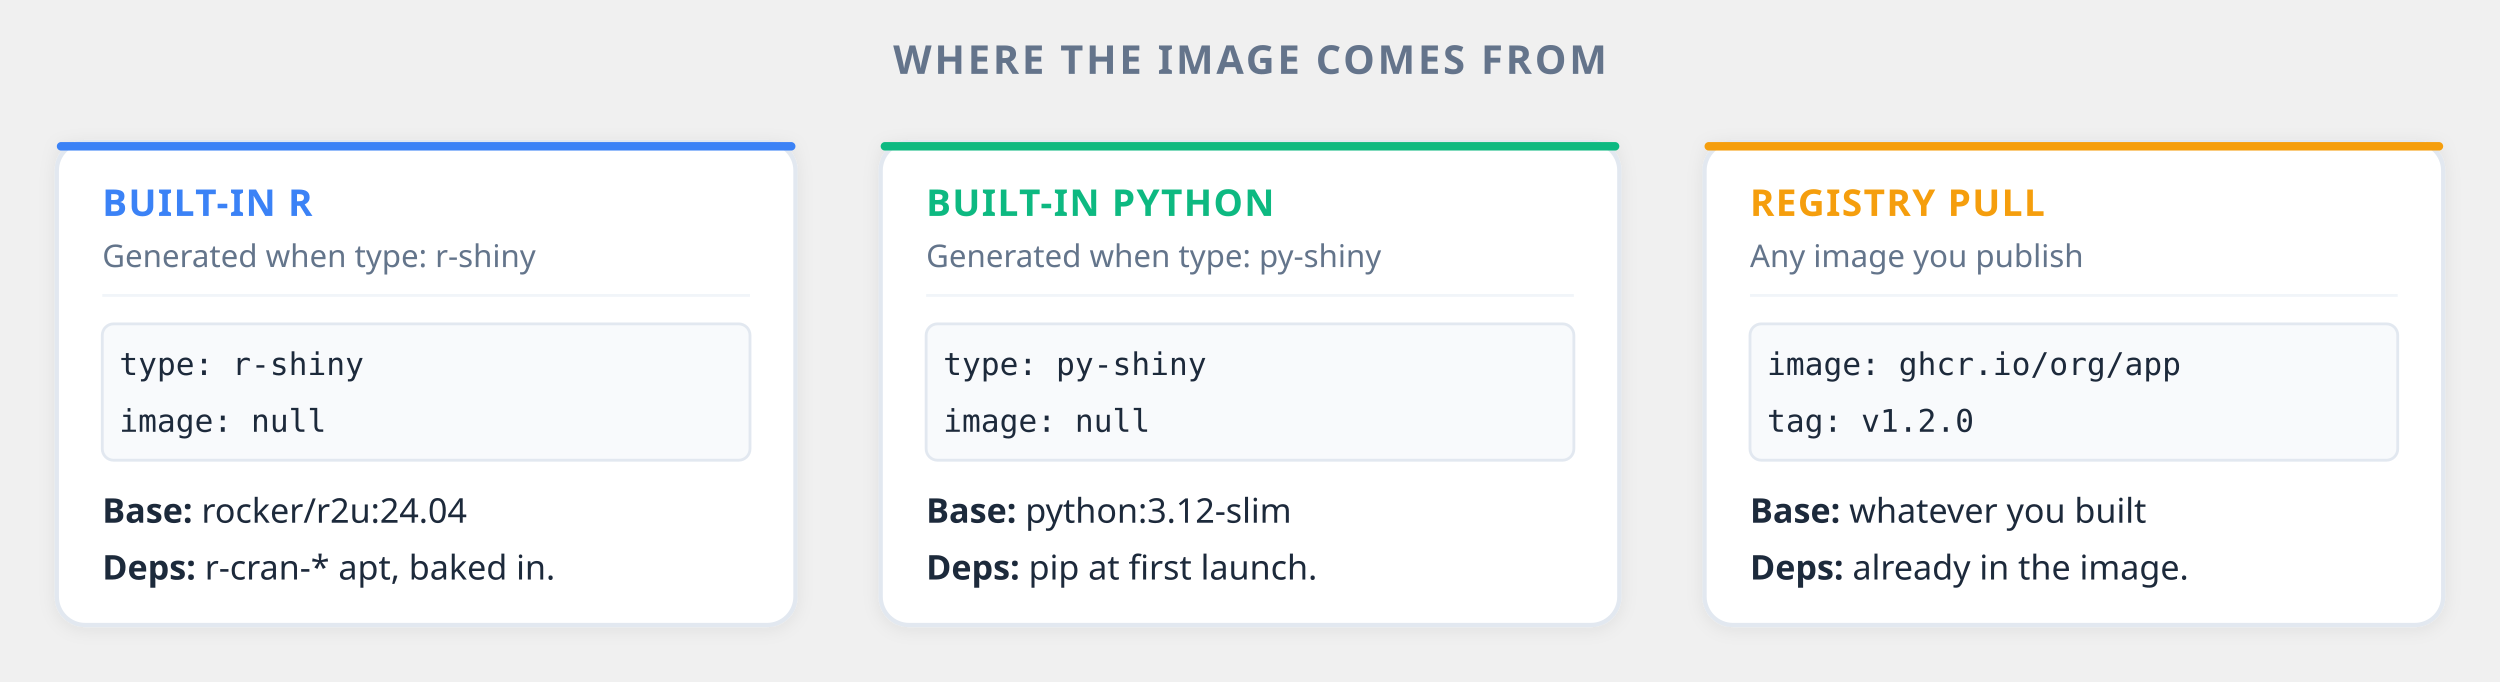
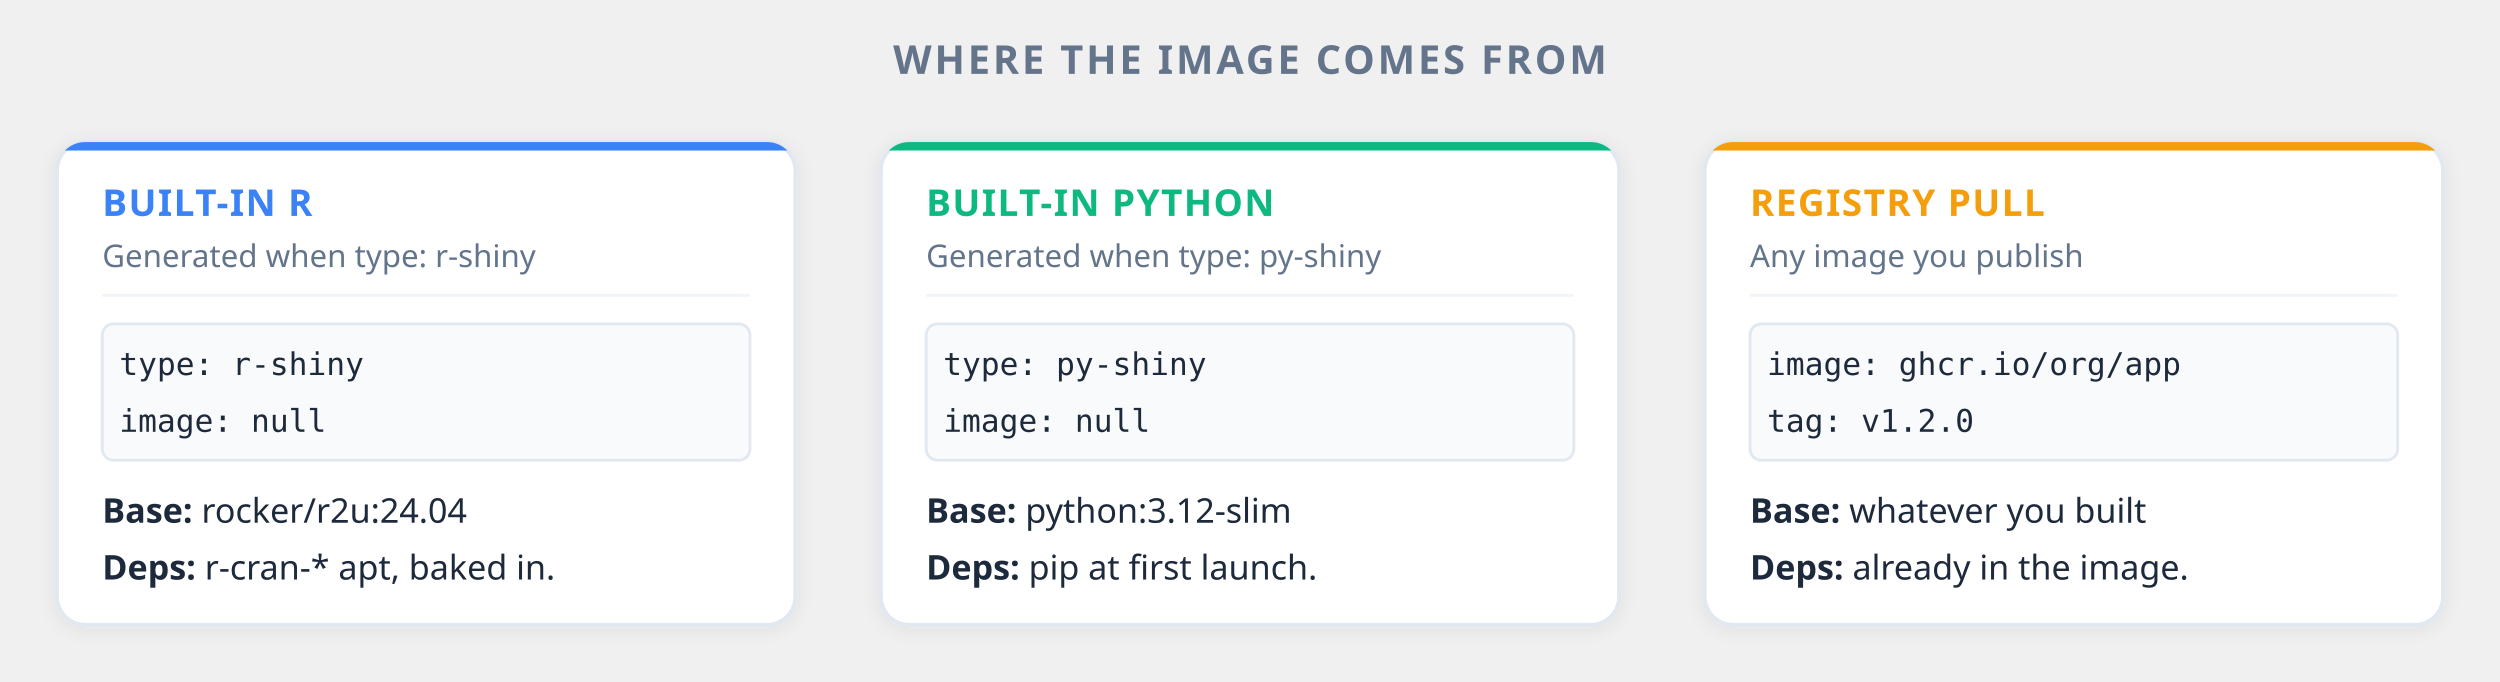
<svg xmlns="http://www.w3.org/2000/svg" viewBox="0 0 880 240" font-family="'Segoe UI', system-ui, -apple-system, sans-serif" role="img" aria-label="Three ways an image enters a containerized shinyelectron app: built-in R, built-in Python, or pulled from a registry. Each card shows the relevant configuration, the base image, and when extra dependencies actually install.">
  <defs>
    <filter id="ci-shadow">
      <feDropShadow dx="0" dy="1" stdDeviation="3" flood-opacity="0.07" />
    </filter>
+     <clipPath id="ci-card-clip">
+       <rect width="260" height="170" rx="10" />
+     </clipPath>
  </defs>
  <text x="440" y="26" text-anchor="middle" font-size="14" font-weight="700" fill="#64748b" letter-spacing="1">WHERE THE IMAGE COMES FROM</text>
  <g transform="translate(20, 50)" filter="url(#ci-shadow)">
    <rect width="260" height="170" rx="10" fill="#fff" stroke="#e2e8f0" stroke-width="1.5" />
-     <rect width="260" height="3" rx="1.5" fill="#3b82f6" />
+     <rect width="260" height="3" fill="#3b82f6" clip-path="url(#ci-card-clip)" />
    <text x="16" y="26" font-size="13" font-weight="700" fill="#3b82f6" letter-spacing="0.5">BUILT-IN R</text>
    <text x="16" y="44" font-size="11" fill="#64748b">Generated when type: r-shiny</text>
    <line x1="16" y1="54" x2="244" y2="54" stroke="#f1f5f9" stroke-width="1" />
    <rect x="16" y="64" width="228" height="48" rx="4" fill="#f8fafc" stroke="#e2e8f0" stroke-width="1" />
    <text x="22" y="82" font-size="11" fill="#1e293b" font-family="'SF Mono', Menlo, Consolas, monospace">type: r-shiny</text>
    <text x="22" y="102" font-size="11" fill="#1e293b" font-family="'SF Mono', Menlo, Consolas, monospace">image: null</text>
    <text x="16" y="134" font-size="12" fill="#1e293b">
      <tspan font-weight="700">Base:</tspan> rocker/r2u:24.04</text>
    <text x="16" y="154" font-size="12" fill="#1e293b">
      <tspan font-weight="700">Deps:</tspan> r-cran-* apt, baked in.</text>
  </g>
  <g transform="translate(310, 50)" filter="url(#ci-shadow)">
    <rect width="260" height="170" rx="10" fill="#fff" stroke="#e2e8f0" stroke-width="1.5" />
-     <rect width="260" height="3" rx="1.5" fill="#10b981" />
+     <rect width="260" height="3" fill="#10b981" clip-path="url(#ci-card-clip)" />
    <text x="16" y="26" font-size="13" font-weight="700" fill="#10b981" letter-spacing="0.5">BUILT-IN PYTHON</text>
    <text x="16" y="44" font-size="11" fill="#64748b">Generated when type: py-shiny</text>
    <line x1="16" y1="54" x2="244" y2="54" stroke="#f1f5f9" stroke-width="1" />
    <rect x="16" y="64" width="228" height="48" rx="4" fill="#f8fafc" stroke="#e2e8f0" stroke-width="1" />
    <text x="22" y="82" font-size="11" fill="#1e293b" font-family="'SF Mono', Menlo, Consolas, monospace">type: py-shiny</text>
    <text x="22" y="102" font-size="11" fill="#1e293b" font-family="'SF Mono', Menlo, Consolas, monospace">image: null</text>
    <text x="16" y="134" font-size="12" fill="#1e293b">
      <tspan font-weight="700">Base:</tspan> python:3.12-slim</text>
    <text x="16" y="154" font-size="12" fill="#1e293b">
      <tspan font-weight="700">Deps:</tspan> pip at first launch.</text>
  </g>
  <g transform="translate(600, 50)" filter="url(#ci-shadow)">
    <rect width="260" height="170" rx="10" fill="#fff" stroke="#e2e8f0" stroke-width="1.5" />
-     <rect width="260" height="3" rx="1.5" fill="#f59e0b" />
+     <rect width="260" height="3" fill="#f59e0b" clip-path="url(#ci-card-clip)" />
    <text x="16" y="26" font-size="13" font-weight="700" fill="#f59e0b" letter-spacing="0.5">REGISTRY PULL</text>
    <text x="16" y="44" font-size="11" fill="#64748b">Any image you publish</text>
    <line x1="16" y1="54" x2="244" y2="54" stroke="#f1f5f9" stroke-width="1" />
    <rect x="16" y="64" width="228" height="48" rx="4" fill="#f8fafc" stroke="#e2e8f0" stroke-width="1" />
    <text x="22" y="82" font-size="11" fill="#1e293b" font-family="'SF Mono', Menlo, Consolas, monospace">image: ghcr.io/org/app</text>
    <text x="22" y="102" font-size="11" fill="#1e293b" font-family="'SF Mono', Menlo, Consolas, monospace">tag: v1.2.0</text>
    <text x="16" y="134" font-size="12" fill="#1e293b">
      <tspan font-weight="700">Base:</tspan> whatever you built</text>
    <text x="16" y="154" font-size="12" fill="#1e293b">
      <tspan font-weight="700">Deps:</tspan> already in the image.</text>
  </g>
</svg>
